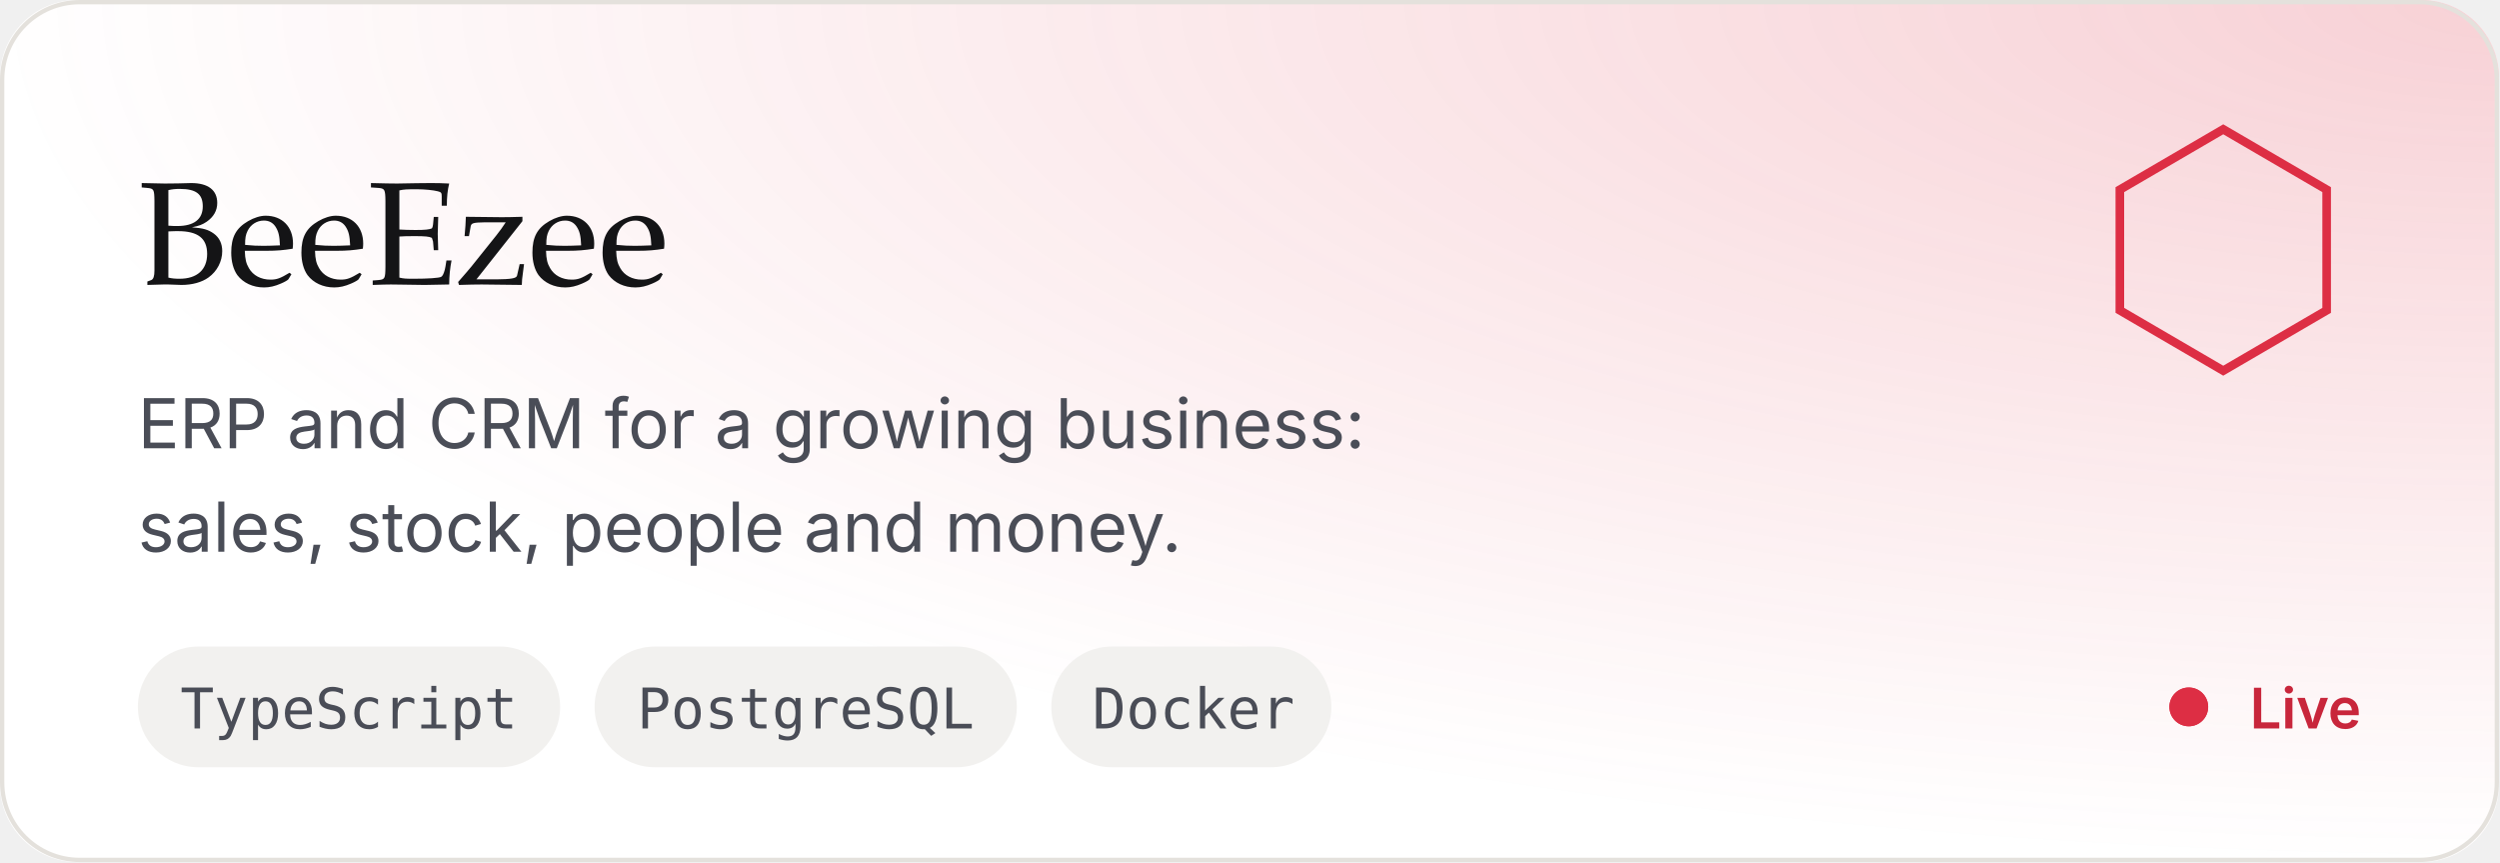
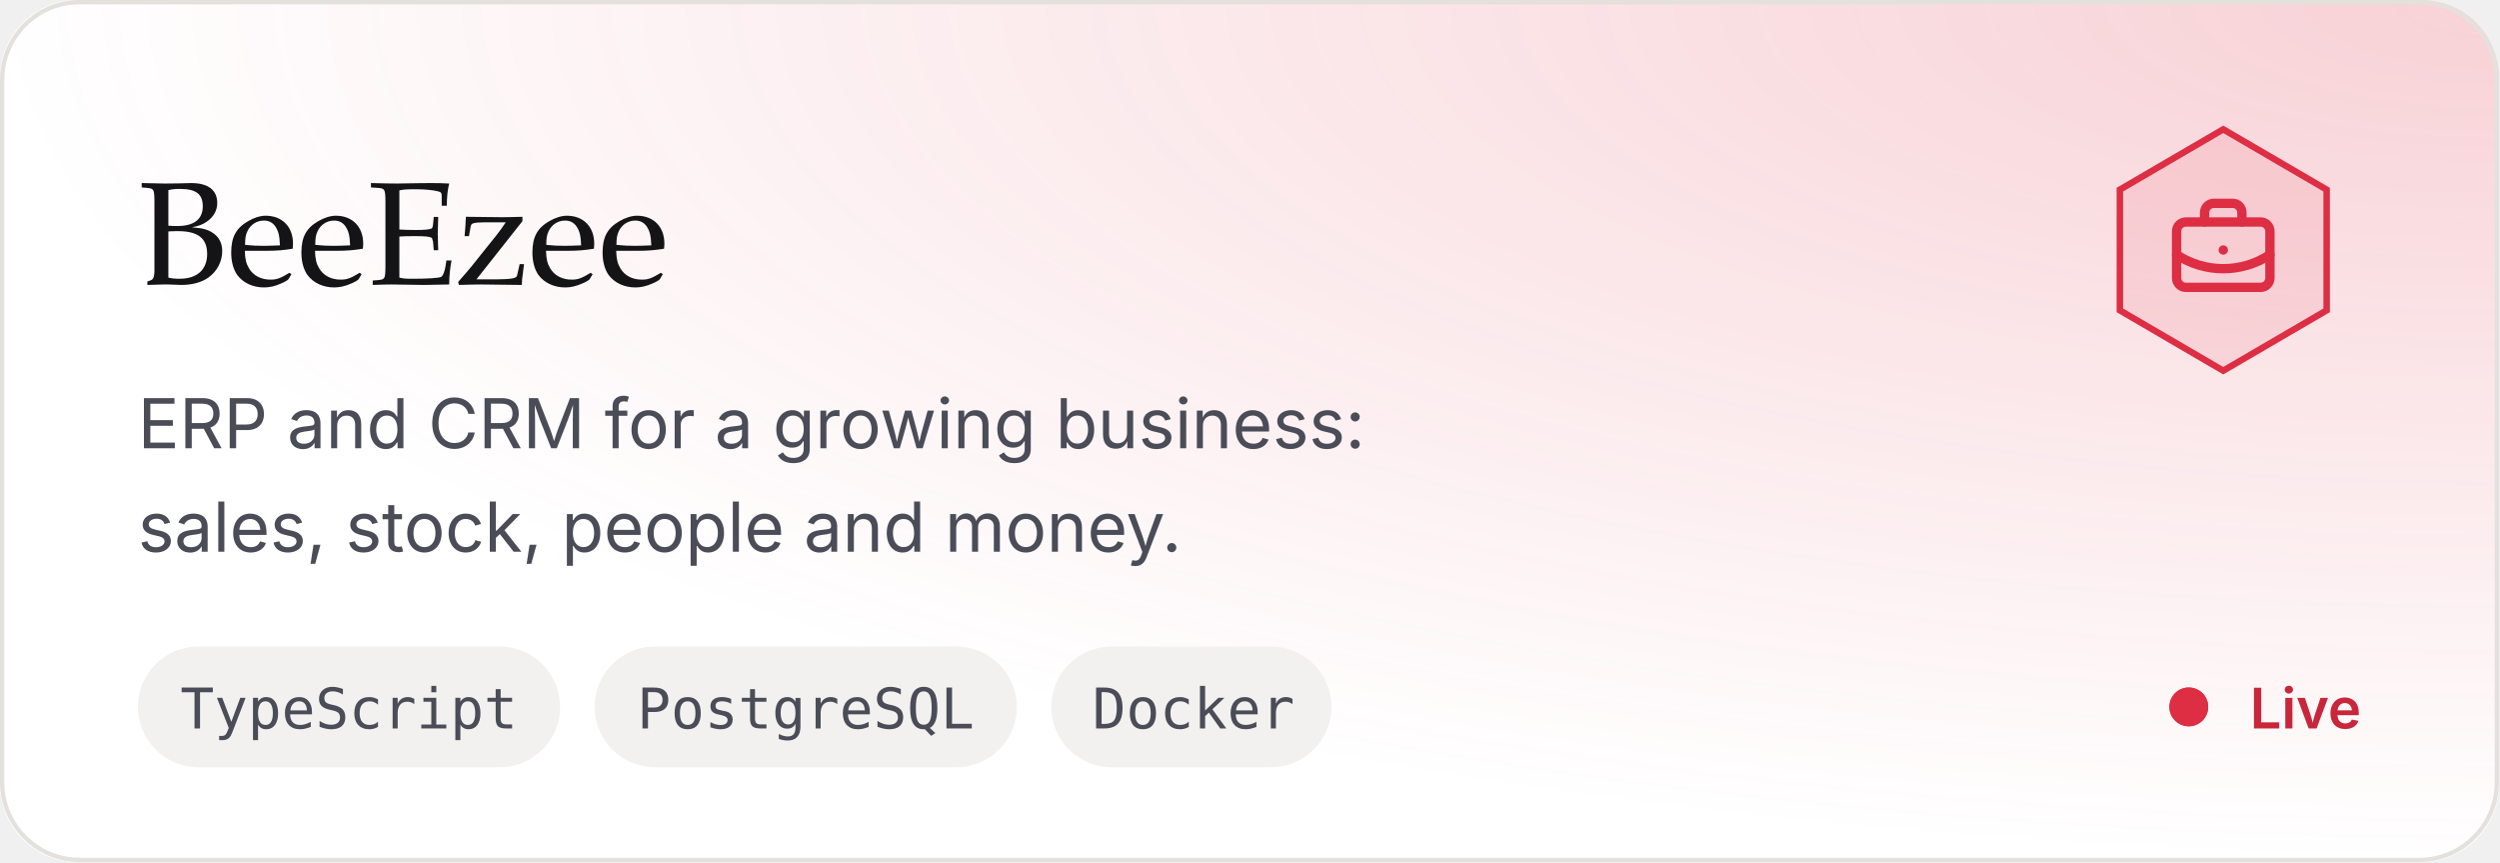
<svg xmlns="http://www.w3.org/2000/svg" width="580" height="200" viewBox="0 0 580 200" role="img" aria-label="BeeEzee: ERP and CRM for a growing business: sales, stock, people and money. Live.">
  <defs>
    <radialGradient id="glow" cx="1" cy="0" r="1">
      <stop offset="0" stop-color="#dd2e44" stop-opacity=".22" />
      <stop offset="1" stop-color="#dd2e44" stop-opacity="0" />
    </radialGradient>
    <clipPath id="frame">
      <rect width="580" height="200" rx="18" />
    </clipPath>
  </defs>
  <style>
    .title { font: 400 34px 'Instrument Serif','Iowan Old Style','Palatino Linotype',Georgia,serif; fill: #141416; }
    .body { font: 400 16px Inter,'Segoe UI Variable Display','Segoe UI',-apple-system,BlinkMacSystemFont,Helvetica,Arial,sans-serif; fill: #4a4d57; }
    .tag { font: 500 13px 'JetBrains Mono','Cascadia Code',ui-monospace,SFMono-Regular,Menlo,Consolas,monospace; fill: #4a4d57; }
    .status { font: 600 13px Inter,'Segoe UI Variable Display','Segoe UI',-apple-system,BlinkMacSystemFont,Helvetica,Arial,sans-serif; fill: #c8263b; }
    .glow { animation: breathe 7s ease-in-out infinite; }
    @keyframes breathe { 0%,100%{opacity:.65} 50%{opacity:1} }
    .dot { animation: ping 2.4s ease-out infinite; transform-origin: center; transform-box: fill-box; }
    @keyframes ping { 0%{transform:scale(1);opacity:.7} 80%,100%{transform:scale(2.6);opacity:0} }
    @media (prefers-reduced-motion: reduce){*{animation:none!important}}
  </style>
  <g clip-path="url(#frame)">
    <rect width="580" height="200" fill="#ffffff" />
    <rect width="580" height="200" fill="url(#glow)" class="glow" />
-     <path d="M516 30 L540 44 V72 L516 86 L492 72 V44 Z" fill="none" stroke="#dd2e44" stroke-width="2" />
+     <path d="M516 30 L540 44 V72 L516 86 L492 72 V44 Z" fill="#dd2e44" fill-opacity=".1" stroke="#dd2e44" stroke-width="1.5" />
+     <g transform="translate(516 58)">
+       <g transform="translate(-13.0 -13.0) scale(1.0833)" fill="none" stroke="#dd2e44" stroke-width="2.0" stroke-linecap="round" stroke-linejoin="round">
+         <path d="M12 12h.01" />
+         <path d="M16 6V4a2 2 0 0 0-2-2h-4a2 2 0 0 0-2 2v2" />
+         <path d="M22 13a18.15 18.15 0 0 1-20 0" />
+         <rect width="20" height="14" x="2" y="6" rx="2" />
+       </g>
+     </g>
    <text x="32" y="66" class="title">BeeEzee</text>
    <text x="32" y="104" class="body">ERP and CRM for a growing business:</text>
    <text x="32" y="128" class="body">sales, stock, people and money.</text>
    <rect x="32" y="150" width="98" height="28" rx="14" fill="#f2f1ef" />
    <text x="81" y="169" class="tag" text-anchor="middle">TypeScript</text>
    <rect x="138.0" y="150" width="98" height="28" rx="14" fill="#f2f1ef" />
    <text x="187" y="169" class="tag" text-anchor="middle">PostgreSQL</text>
    <rect x="244.0" y="150" width="65" height="28" rx="14" fill="#f2f1ef" />
    <text x="277" y="169" class="tag" text-anchor="middle">Docker</text>
    <text x="548" y="169" class="status" text-anchor="end">Live</text>
    <circle cx="508" cy="164" r="4.5" fill="#dd2e44" class="dot" />
    <circle cx="508" cy="164" r="4.5" fill="#dd2e44" />
    <rect x=".5" y=".5" width="579" height="199" rx="18" fill="none" stroke="#e4e1dc" />
  </g>
</svg>
